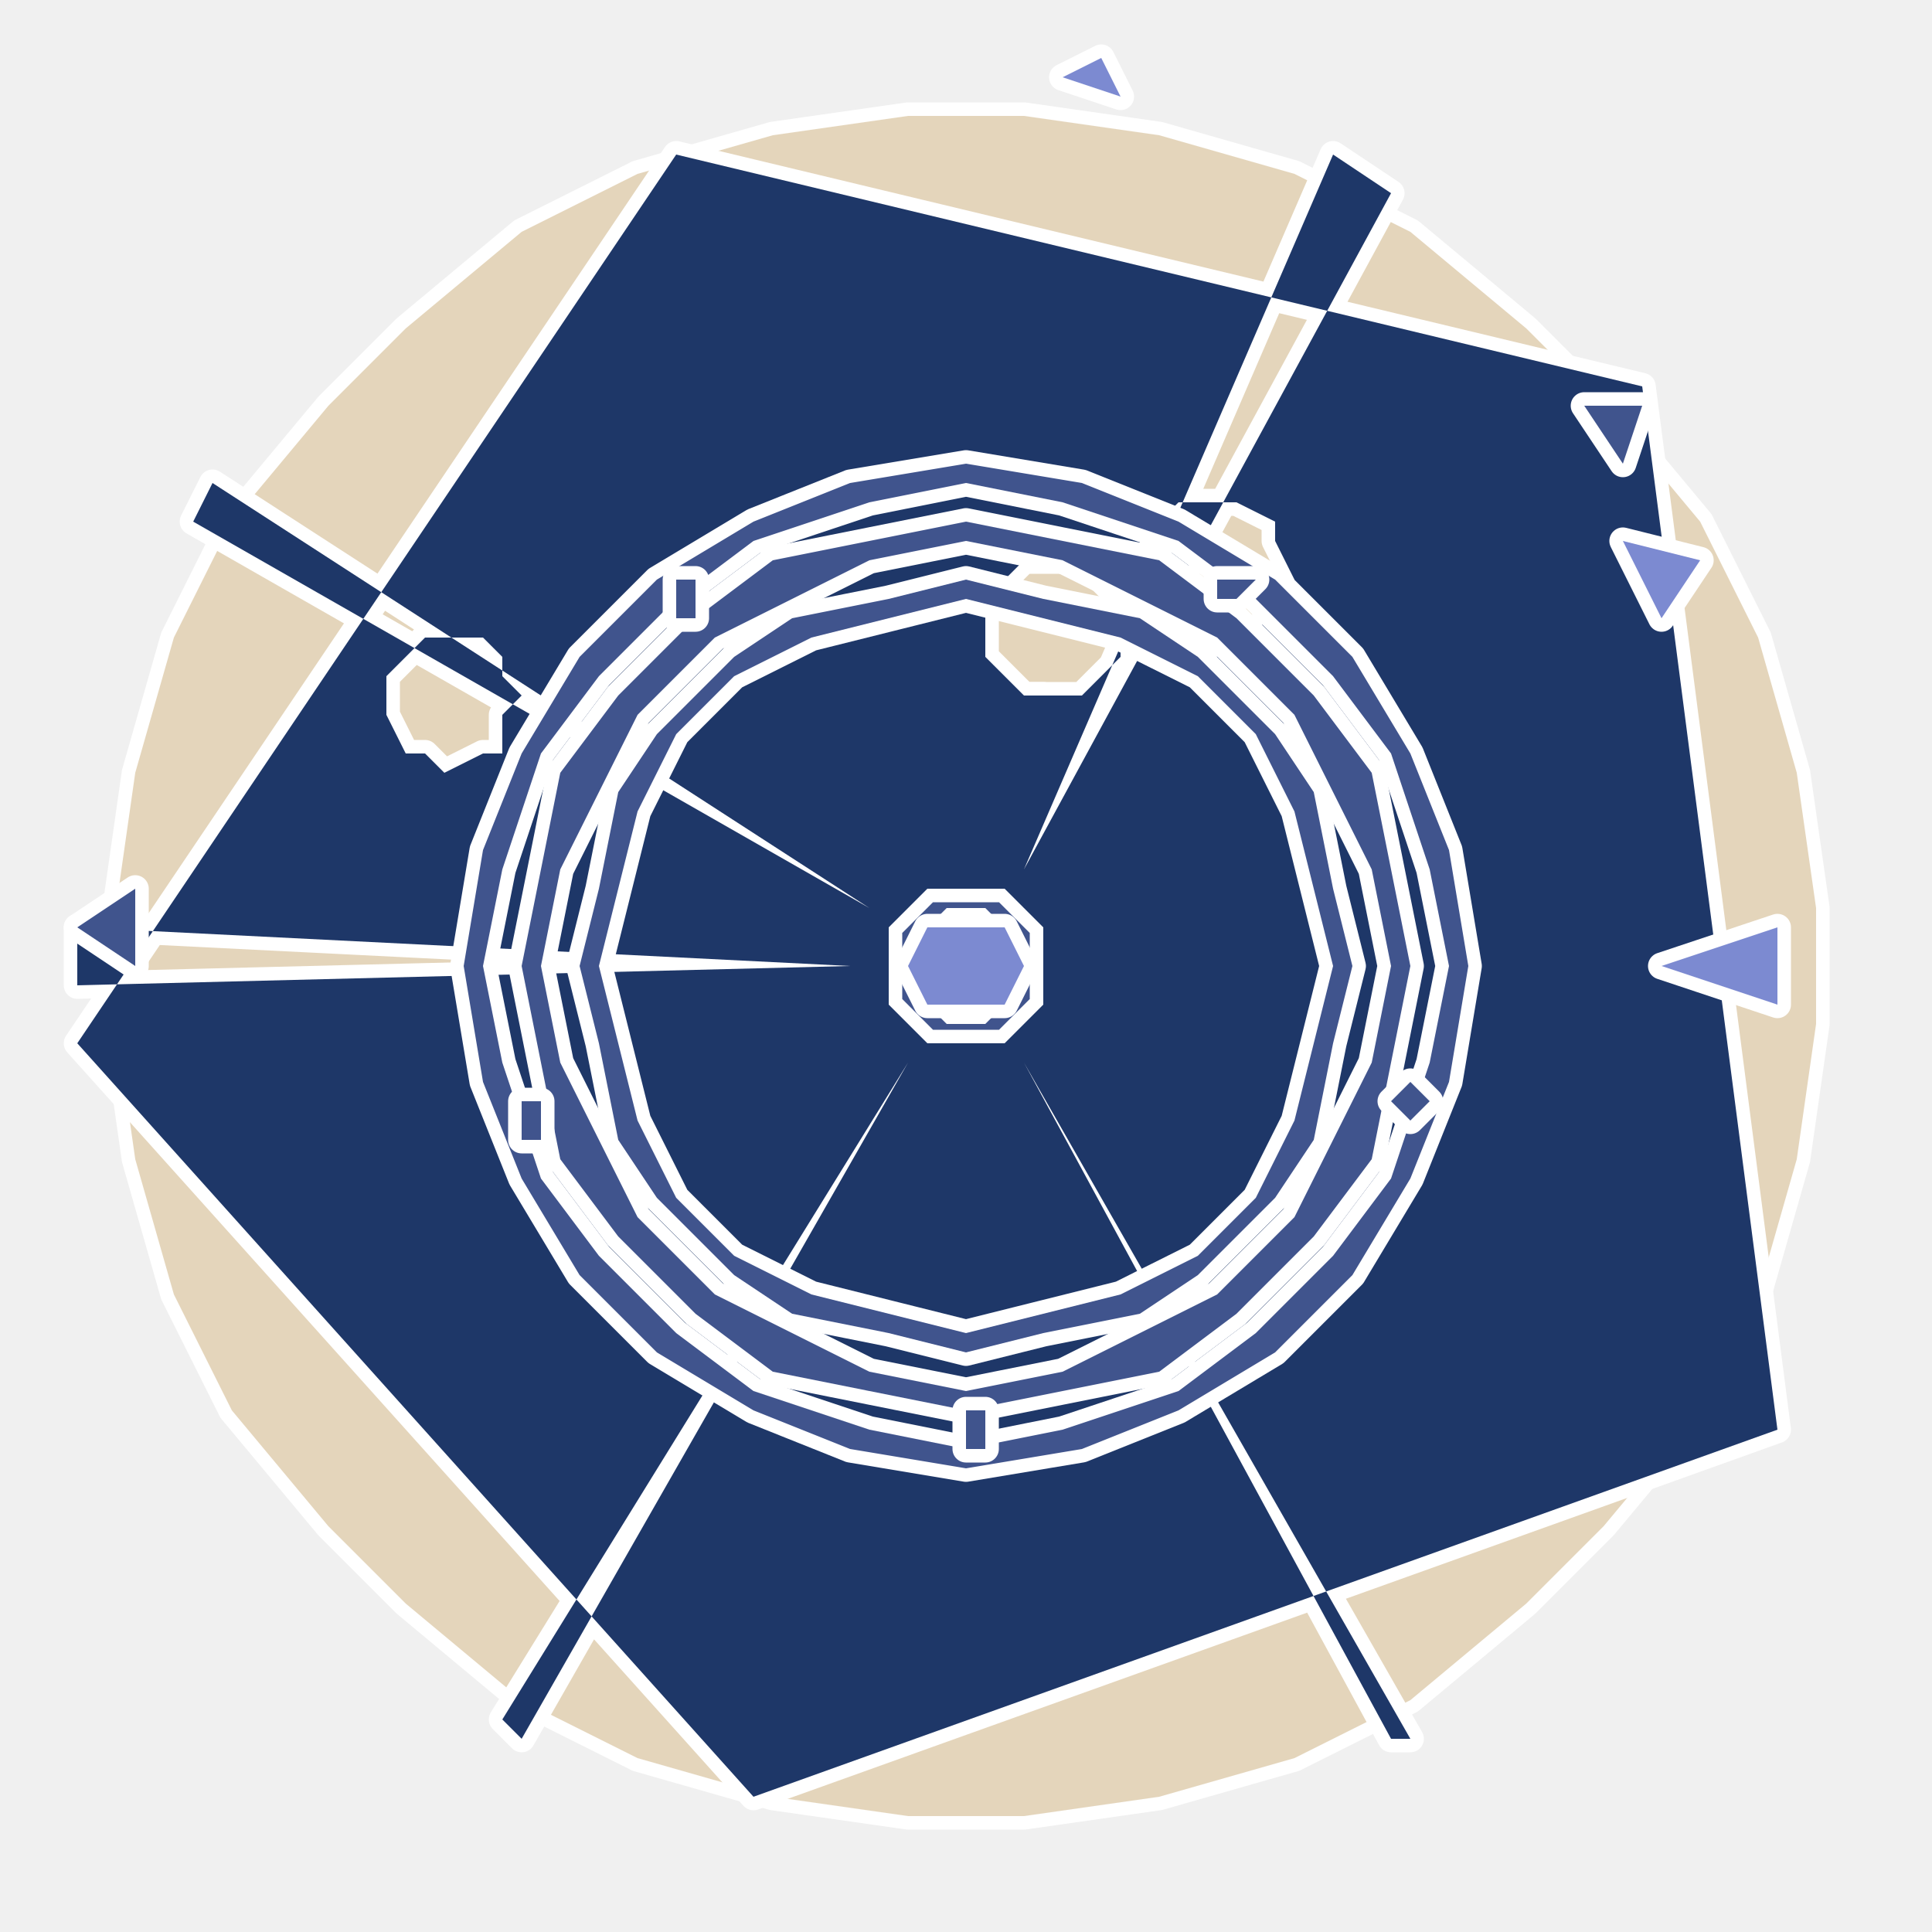
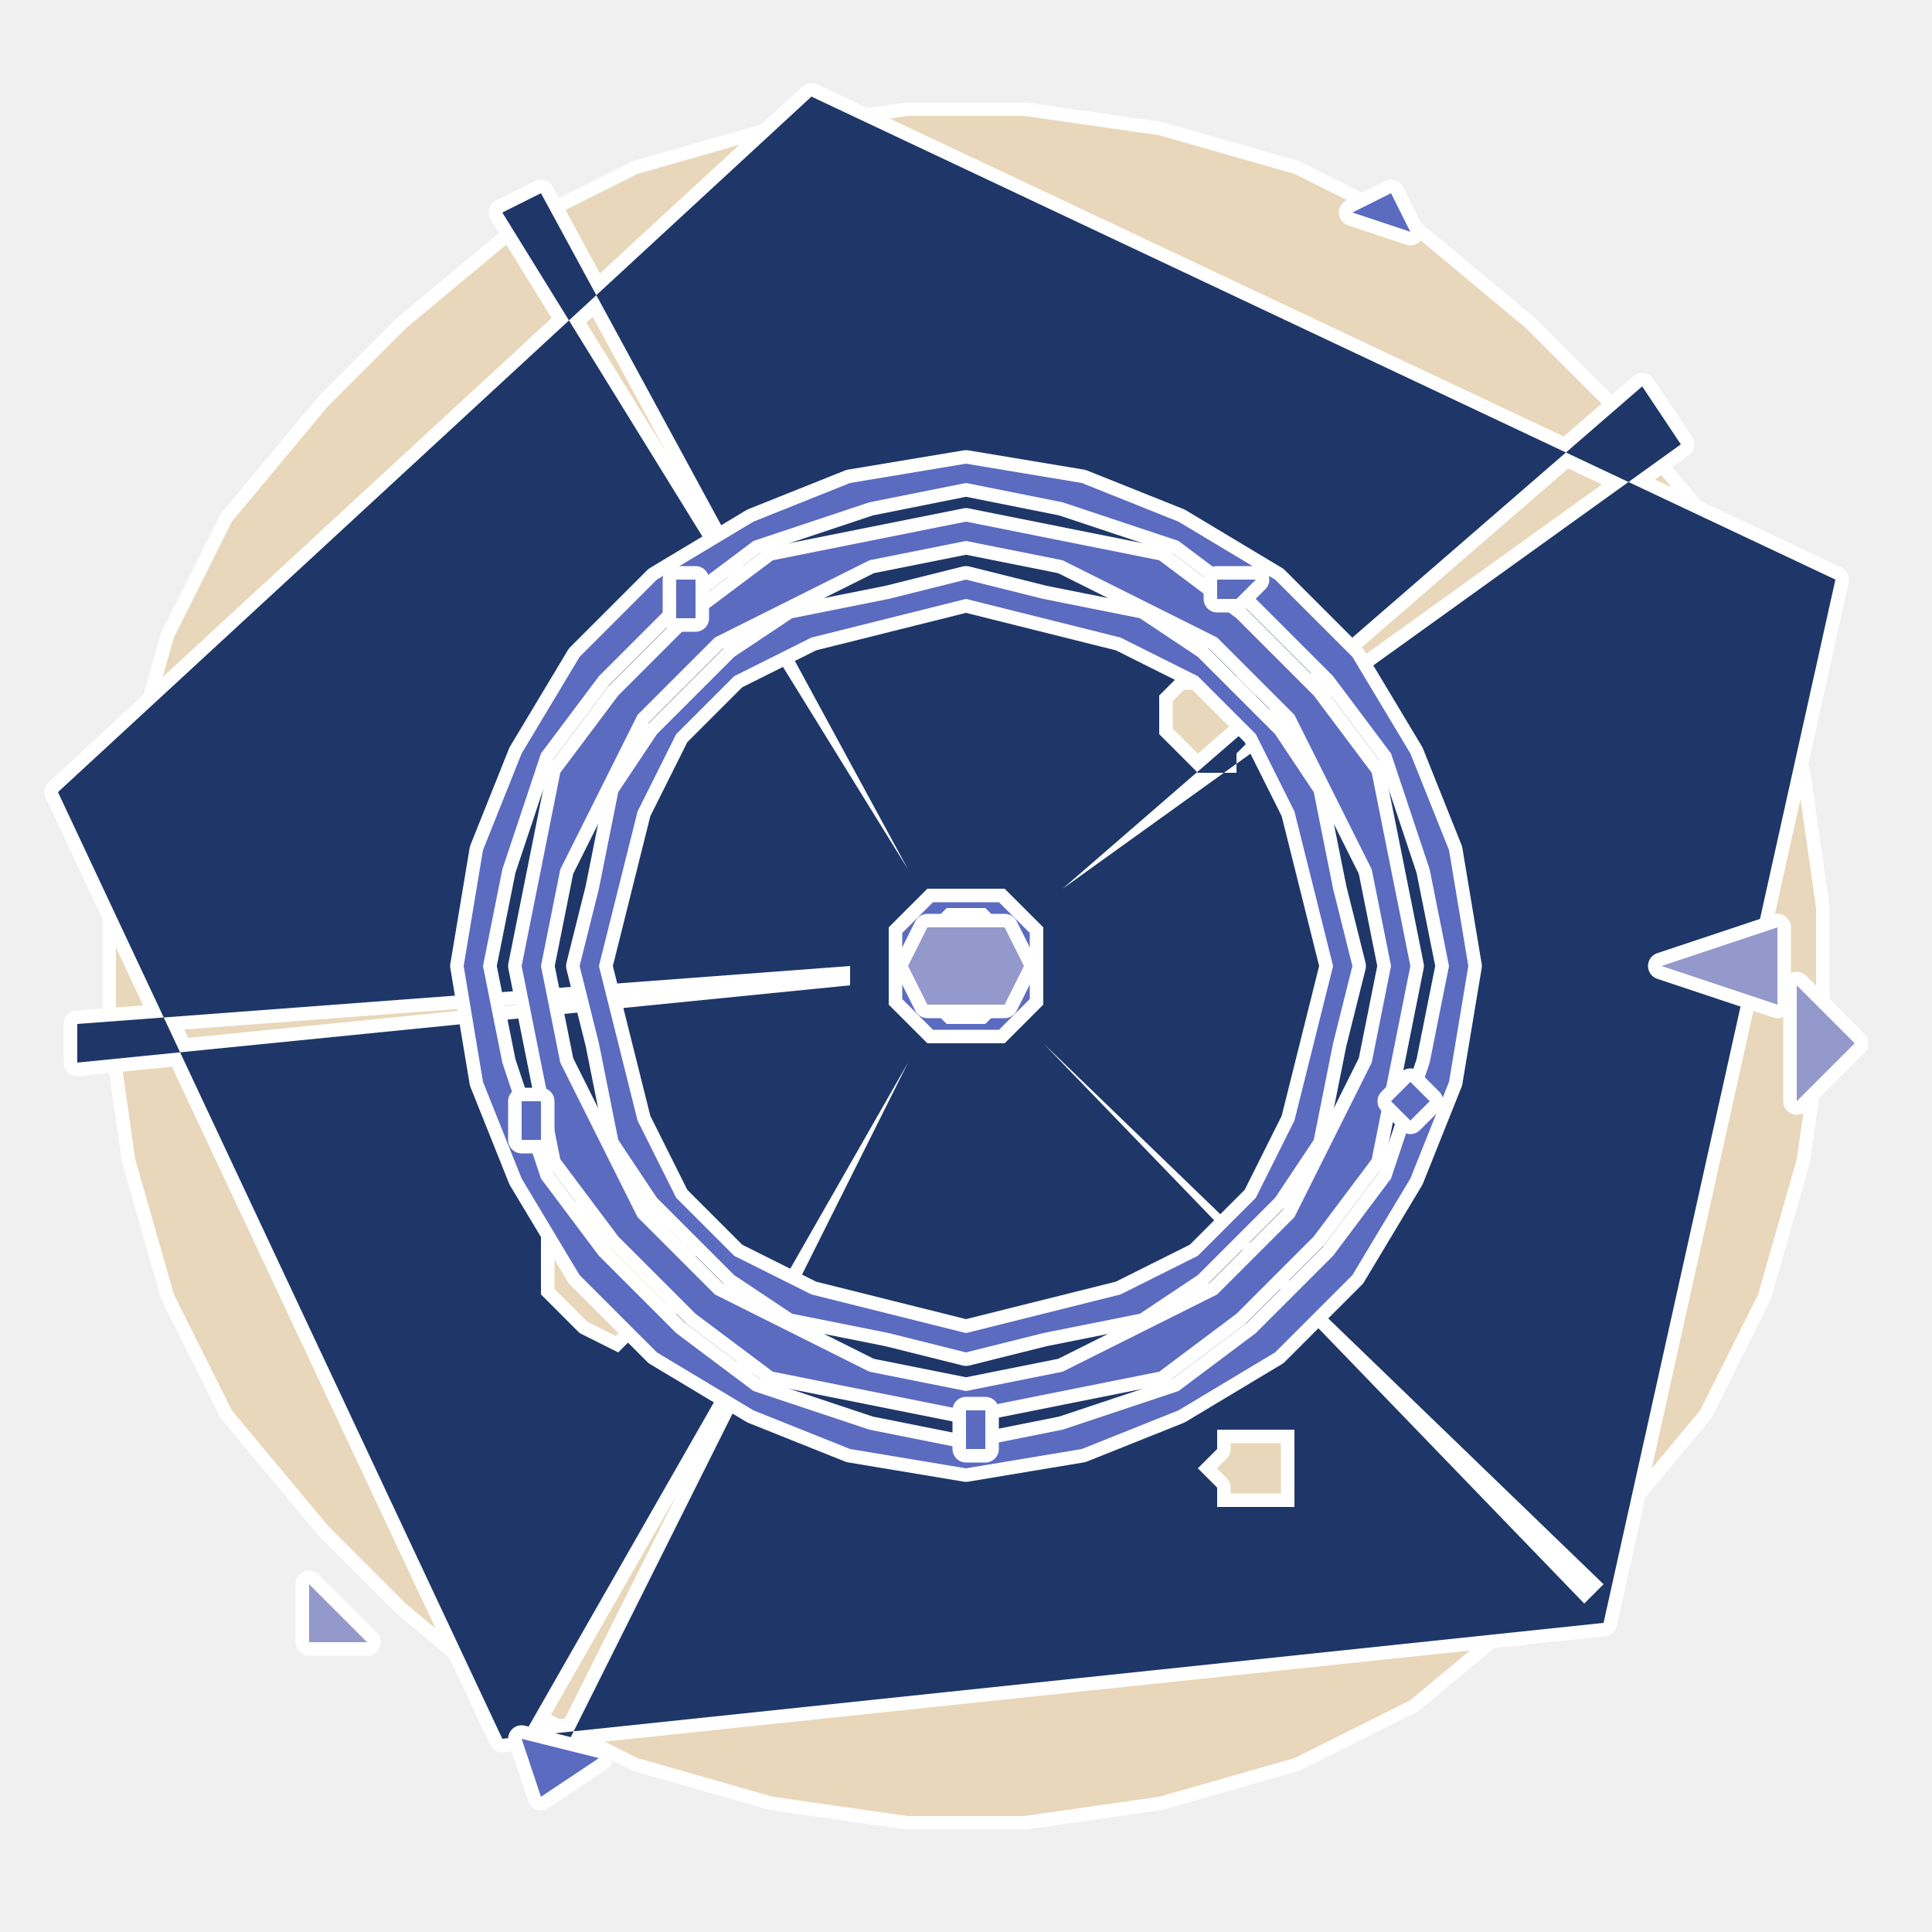
<svg xmlns="http://www.w3.org/2000/svg" viewBox="0 0 100 100" role="img" aria-label="@playform/hook-dsh-edit-suggester - spike-star">
  <style>
		@media (prefers-reduced-motion: no-preference) {
			.hook-dsh-edit-suggester-scene * { transform-box: view-box; transform-origin: 50% 50%; }
- 		.hook-dsh-edit-suggester-counter { animation: hook-dsh-edit-suggester-counter 24s linear -7s infinite; }
+ 		.hook-dsh-edit-suggester-counter { animation: hook-dsh-edit-suggester-counter 22s linear -5s infinite; }
		@keyframes hook-dsh-edit-suggester-counter { to { transform: rotate(-360deg); } }
- 		.hook-dsh-edit-suggester-breathe { animation: hook-dsh-edit-suggester-breathe 5s ease-in-out -7s infinite; }
+ 		.hook-dsh-edit-suggester-breathe { animation: hook-dsh-edit-suggester-breathe 8s ease-in-out -5s infinite; }
		@keyframes hook-dsh-edit-suggester-breathe { 50% { transform: scale(1.06); opacity: 0.85; } }
- 		.hook-dsh-edit-suggester-fire { animation: hook-dsh-edit-suggester-fire 2.8s ease-in-out infinite; }
+ 		.hook-dsh-edit-suggester-fire { animation: hook-dsh-edit-suggester-fire 3.1s ease-in-out infinite; }
		@keyframes hook-dsh-edit-suggester-fire { 0%, 100% { opacity: 0.35; } 50% { opacity: 1; } }
- 		.hook-dsh-edit-suggester-twinkle { animation: hook-dsh-edit-suggester-twinkle 10s ease-in-out -7s infinite; }
+ 		.hook-dsh-edit-suggester-twinkle { animation: hook-dsh-edit-suggester-twinkle 11s ease-in-out -5s infinite; }
		@keyframes hook-dsh-edit-suggester-twinkle { 0%, 100% { transform: scale(0.94); opacity: 0.4; } 50% { transform: scale(1.06); opacity: 1; } }
		}
	</style>
  <defs>
    <path id="hook-dsh-edit-suggester-0" d="M91,67 L88,73 L83,79 L79,83 L73,88 L67,91 L60,93 L53,94 L47,94 L40,93 L33,91 L27,88 L21,83 L17,79 L12,73 L9,67 L7,60 L6,53 L6,47 L7,40 L9,33 L12,27 L17,21 L21,17 L27,12 L33,9 L40,7 L47,6 L53,6 L60,7 L67,9 L73,12 L79,17 L83,21 L88,27 L91,33 L93,40 L94,47 L94,53 L93,60 Z" />
-     <path id="hook-dsh-edit-suggester-1" d="M34,21 L34,23 L32,24 L30,23 L30,21 L30,19 L32,19 L34,19 Z" />
-     <path id="hook-dsh-edit-suggester-2" d="M84,37 L83,39 L82,40 L80,39 L79,37 L80,36 L82,35 L83,36 Z" />
+     <path id="hook-dsh-edit-suggester-1" d="M31,76 L30,78 L28,78 L26,78 L26,76 L26,74 L28,74 L30,74 Z" />
+     <path id="hook-dsh-edit-suggester-2" d="M21,63 L20,64 L18,65 L17,64 L16,63 L17,61 L18,60 L20,61 Z" />
    <path id="hook-dsh-edit-suggester-3" d="M64,50 L64,54 L62,57 L60,60 L57,62 L54,64 L50,64 L46,64 L43,62 L40,60 L38,57 L36,54 L36,50 L36,46 L38,43 L40,40 L43,38 L46,36 L50,36 L54,36 L57,38 L60,40 L62,43 L64,46 Z M62,50 L61,53 L60,56 L58,58 L56,60 L53,61 L50,62 L47,61 L44,60 L42,58 L40,56 L39,53 L38,50 L39,47 L40,44 L42,42 L44,40 L47,39 L50,38 L53,39 L56,40 L58,42 L60,44 L61,47 Z" />
    <path id="hook-dsh-edit-suggester-4" d="M55,50 L55,52 L54,54 L52,55 L50,55 L48,55 L46,54 L45,52 L45,50 L45,48 L46,46 L48,45 L50,45 L52,45 L54,46 L55,48 Z M53,50 L53,51 L52,52 L51,53 L50,53 L49,53 L48,52 L47,51 L47,50 L47,49 L48,48 L49,47 L50,47 L51,47 L52,48 L53,49 Z" />
-     <path id="hook-dsh-edit-suggester-5" d="M92,74 L39,93 L4,54 L35,8 L85,20 Z M53,55 L73,90 L72,90 L53,55 Z M58,33 L58,34 L57,35 L56,36 L55,36 L53,36 L52,35 L51,34 L51,33 L51,31 L52,30 L53,29 L55,29 L56,29 L57,30 L58,31 Z M47,55 L27,90 L26,89 L47,55 Z M44,50 L4,51 L4,48 L44,50 Z M67,30 L66,31 L66,32 L64,33 L63,34 L61,33 L60,32 L59,31 L59,30 L59,28 L60,27 L61,26 L63,26 L64,26 L66,27 L66,28 Z M45,47 L10,27 L11,25 L45,47 Z M53,45 L69,8 L72,10 L53,45 Z M27,36 L26,37 L26,39 L25,39 L23,40 L22,39 L21,39 L20,37 L20,36 L20,35 L21,34 L22,33 L23,33 L25,33 L26,34 L26,35 Z M54,50 L54,52 L53,53 L52,54 L50,54 L48,54 L47,53 L46,52 L46,50 L46,48 L47,47 L48,46 L50,46 L52,46 L53,47 L54,48 Z" />
+     <path id="hook-dsh-edit-suggester-5" d="M83,84 L26,90 L3,41 L42,5 L95,30 Z M54,54 L83,82 L82,83 L54,54 Z M65,37 L65,38 L64,39 L64,40 L63,40 L62,40 L61,39 L60,38 L60,37 L60,36 L61,35 L62,35 L63,35 L64,35 L64,35 L65,36 Z M47,55 L29,91 L27,90 L47,55 Z M44,51 L4,55 L4,53 L44,50 Z M36,66 L36,67 L35,68 L33,69 L32,70 L30,69 L29,68 L28,67 L28,66 L28,64 L29,63 L30,62 L32,61 L33,62 L35,63 L36,64 Z M47,45 L26,11 L28,10 L47,45 Z M55,46 L85,20 L87,23 L55,46 Z M67,76 L67,77 L67,78 L66,78 L65,78 L64,78 L63,78 L63,77 L62,76 L63,75 L63,74 L64,74 L65,74 L66,74 L67,74 L67,75 Z M54,50 L54,52 L53,53 L52,54 L50,54 L48,54 L47,53 L46,52 L46,50 L46,48 L47,47 L48,46 L50,46 L52,46 L53,47 L54,48 Z" />
    <path id="hook-dsh-edit-suggester-6" d="M92,48 L86,50 L92,52 Z" />
    <path id="hook-dsh-edit-suggester-7" d="M70,50 L69,54 L68,59 L66,62 L62,66 L59,68 L54,69 L50,70 L46,69 L41,68 L38,66 L34,62 L32,59 L31,54 L30,50 L31,46 L32,41 L34,38 L38,34 L41,32 L46,31 L50,30 L54,31 L59,32 L62,34 L66,38 L68,41 L69,46 Z M69,50 L68,54 L67,58 L65,62 L62,65 L58,67 L54,68 L50,69 L46,68 L42,67 L38,65 L35,62 L33,58 L32,54 L31,50 L32,46 L33,42 L35,38 L38,35 L42,33 L46,32 L50,31 L54,32 L58,33 L62,35 L65,38 L67,42 L68,46 Z" />
    <path id="hook-dsh-edit-suggester-8" d="M73,50 L72,55 L71,60 L68,64 L64,68 L60,71 L55,72 L50,73 L45,72 L40,71 L36,68 L32,64 L29,60 L28,55 L27,50 L28,45 L29,40 L32,36 L36,32 L40,29 L45,28 L50,27 L55,28 L60,29 L64,32 L68,36 L71,40 L72,45 Z M72,50 L71,55 L69,59 L67,63 L63,67 L59,69 L55,71 L50,72 L45,71 L41,69 L37,67 L33,63 L31,59 L29,55 L28,50 L29,45 L31,41 L33,37 L37,33 L41,31 L45,29 L50,28 L55,29 L59,31 L63,33 L67,37 L69,41 L71,45 Z" />
    <path id="hook-dsh-edit-suggester-9" d="M76,50 L75,56 L73,61 L70,66 L66,70 L61,73 L56,75 L50,76 L44,75 L39,73 L34,70 L30,66 L27,61 L25,56 L24,50 L25,44 L27,39 L30,34 L34,30 L39,27 L44,25 L50,24 L56,25 L61,27 L66,30 L70,34 L73,39 L75,44 Z M75,50 L74,55 L72,61 L69,65 L65,69 L61,72 L55,74 L50,75 L45,74 L39,72 L35,69 L31,65 L28,61 L26,55 L25,50 L26,45 L28,39 L31,35 L35,31 L39,28 L45,26 L50,25 L55,26 L61,28 L65,31 L69,35 L72,39 L74,45 Z" />
    <path id="hook-dsh-edit-suggester-10" d="M74,57 L73,58 L73,58 L72,57 L73,56 L73,56 Z" />
    <path id="hook-dsh-edit-suggester-11" d="M51,74 L51,75 L50,75 L50,74 L50,73 L51,73 Z" />
    <path id="hook-dsh-edit-suggester-12" d="M28,58 L28,59 L27,59 L27,58 L27,57 L28,57 Z" />
    <path id="hook-dsh-edit-suggester-13" d="M36,31 L36,32 L35,32 L35,31 L35,30 L36,30 Z" />
    <path id="hook-dsh-edit-suggester-14" d="M65,30 L64,31 L63,31 L63,30 L63,30 L64,30 Z" />
-     <path id="hook-dsh-edit-suggester-15" d="M7,50 L4,48 L7,46 Z" />
-     <path id="hook-dsh-edit-suggester-16" d="M55,4 L57,3 L58,5 Z" />
-     <path id="hook-dsh-edit-suggester-17" d="M82,21 L85,21 L84,24 Z" />
-     <path id="hook-dsh-edit-suggester-18" d="M84,28 L88,29 L86,32 Z" />
+     <path id="hook-dsh-edit-suggester-15" d="M31,91 L28,93 L27,90 Z" />
+     <path id="hook-dsh-edit-suggester-16" d="M19,85 L16,85 L16,82 Z" />
+     <path id="hook-dsh-edit-suggester-17" d="M70,11 L72,10 L73,12 Z" />
+     <path id="hook-dsh-edit-suggester-18" d="M93,51 L96,54 L93,57 Z" />
    <path id="hook-dsh-edit-suggester-19" d="M53,50 L52,52 L51,52 L49,52 L48,52 L47,50 L48,48 L49,48 L51,48 L52,48 Z" />
  </defs>
  <g class="hook-dsh-edit-suggester-scene">
-     <g fill="#E4D5BB" fill-opacity="1" fill-rule="evenodd" stroke="#ffffff" stroke-width="1.4" stroke-linejoin="round" paint-order="stroke fill">
+     <g fill="#E8D7BA" fill-opacity="1" fill-rule="evenodd" stroke="#ffffff" stroke-width="1.4" stroke-linejoin="round" paint-order="stroke fill">
      <use class="hook-dsh-edit-suggester-breathe" href="#hook-dsh-edit-suggester-0" />
    </g>
-     <g fill="#40548D" fill-opacity="1" fill-rule="evenodd" stroke="#ffffff" stroke-width="1.4" stroke-linejoin="round" paint-order="stroke fill">
-       <use class="hook-dsh-edit-suggester-fire" style="animation-delay:-7.00s" href="#hook-dsh-edit-suggester-1" />
-       <use class="hook-dsh-edit-suggester-fire" style="animation-delay:-7.18s" href="#hook-dsh-edit-suggester-2" />
+     <g fill="#5B6BC0" fill-opacity="1" fill-rule="evenodd" stroke="#ffffff" stroke-width="1.4" stroke-linejoin="round" paint-order="stroke fill">
+       <use class="hook-dsh-edit-suggester-fire" style="animation-delay:-5.00s" href="#hook-dsh-edit-suggester-1" />
+       <use class="hook-dsh-edit-suggester-fire" style="animation-delay:-5.18s" href="#hook-dsh-edit-suggester-2" />
      <use class="hook-dsh-edit-suggester-breathe" href="#hook-dsh-edit-suggester-3" />
      <use class="hook-dsh-edit-suggester-breathe" href="#hook-dsh-edit-suggester-4" />
    </g>
    <g fill="#1E3768" fill-opacity="1" fill-rule="evenodd" stroke="#ffffff" stroke-width="1.4" stroke-linejoin="round" paint-order="stroke fill">
      <use href="#hook-dsh-edit-suggester-5" />
    </g>
-     <g fill="#7C8AD1" fill-opacity="1" fill-rule="evenodd" stroke="#ffffff" stroke-width="1.4" stroke-linejoin="round" paint-order="stroke fill">
-       <use class="hook-dsh-edit-suggester-fire" style="animation-delay:-7.36s" href="#hook-dsh-edit-suggester-6" />
+     <g fill="#9499CB" fill-opacity="1" fill-rule="evenodd" stroke="#ffffff" stroke-width="1.4" stroke-linejoin="round" paint-order="stroke fill">
+       <use class="hook-dsh-edit-suggester-fire" style="animation-delay:-5.36s" href="#hook-dsh-edit-suggester-6" />
    </g>
-     <g fill="#40548D" fill-opacity="1" fill-rule="evenodd" stroke="#ffffff" stroke-width="1.4" stroke-linejoin="round" paint-order="stroke fill">
+     <g fill="#5B6BC0" fill-opacity="1" fill-rule="evenodd" stroke="#ffffff" stroke-width="1.4" stroke-linejoin="round" paint-order="stroke fill">
      <use class="hook-dsh-edit-suggester-breathe" href="#hook-dsh-edit-suggester-7" />
      <use class="hook-dsh-edit-suggester-breathe" href="#hook-dsh-edit-suggester-8" />
      <use class="hook-dsh-edit-suggester-breathe" href="#hook-dsh-edit-suggester-9" />
      <use class="hook-dsh-edit-suggester-counter" href="#hook-dsh-edit-suggester-10" />
      <use class="hook-dsh-edit-suggester-counter" href="#hook-dsh-edit-suggester-11" />
      <use class="hook-dsh-edit-suggester-counter" href="#hook-dsh-edit-suggester-12" />
      <use class="hook-dsh-edit-suggester-counter" href="#hook-dsh-edit-suggester-13" />
      <use class="hook-dsh-edit-suggester-counter" href="#hook-dsh-edit-suggester-14" />
      <use class="hook-dsh-edit-suggester-twinkle" href="#hook-dsh-edit-suggester-15" />
    </g>
-     <g fill="#7C8AD1" fill-opacity="1" fill-rule="evenodd" stroke="#ffffff" stroke-width="1.4" stroke-linejoin="round" paint-order="stroke fill">
+     <g fill="#9499CB" fill-opacity="1" fill-rule="evenodd" stroke="#ffffff" stroke-width="1.4" stroke-linejoin="round" paint-order="stroke fill">
      <use class="hook-dsh-edit-suggester-twinkle" href="#hook-dsh-edit-suggester-16" />
    </g>
-     <g fill="#40548D" fill-opacity="1" fill-rule="evenodd" stroke="#ffffff" stroke-width="1.4" stroke-linejoin="round" paint-order="stroke fill">
+     <g fill="#5B6BC0" fill-opacity="1" fill-rule="evenodd" stroke="#ffffff" stroke-width="1.4" stroke-linejoin="round" paint-order="stroke fill">
      <use class="hook-dsh-edit-suggester-twinkle" href="#hook-dsh-edit-suggester-17" />
    </g>
-     <g fill="#7C8AD1" fill-opacity="1" fill-rule="evenodd" stroke="#ffffff" stroke-width="1.4" stroke-linejoin="round" paint-order="stroke fill">
+     <g fill="#9499CB" fill-opacity="1" fill-rule="evenodd" stroke="#ffffff" stroke-width="1.4" stroke-linejoin="round" paint-order="stroke fill">
      <use class="hook-dsh-edit-suggester-twinkle" href="#hook-dsh-edit-suggester-18" />
      <use class="hook-dsh-edit-suggester-breathe" href="#hook-dsh-edit-suggester-19" />
    </g>
  </g>
</svg>
